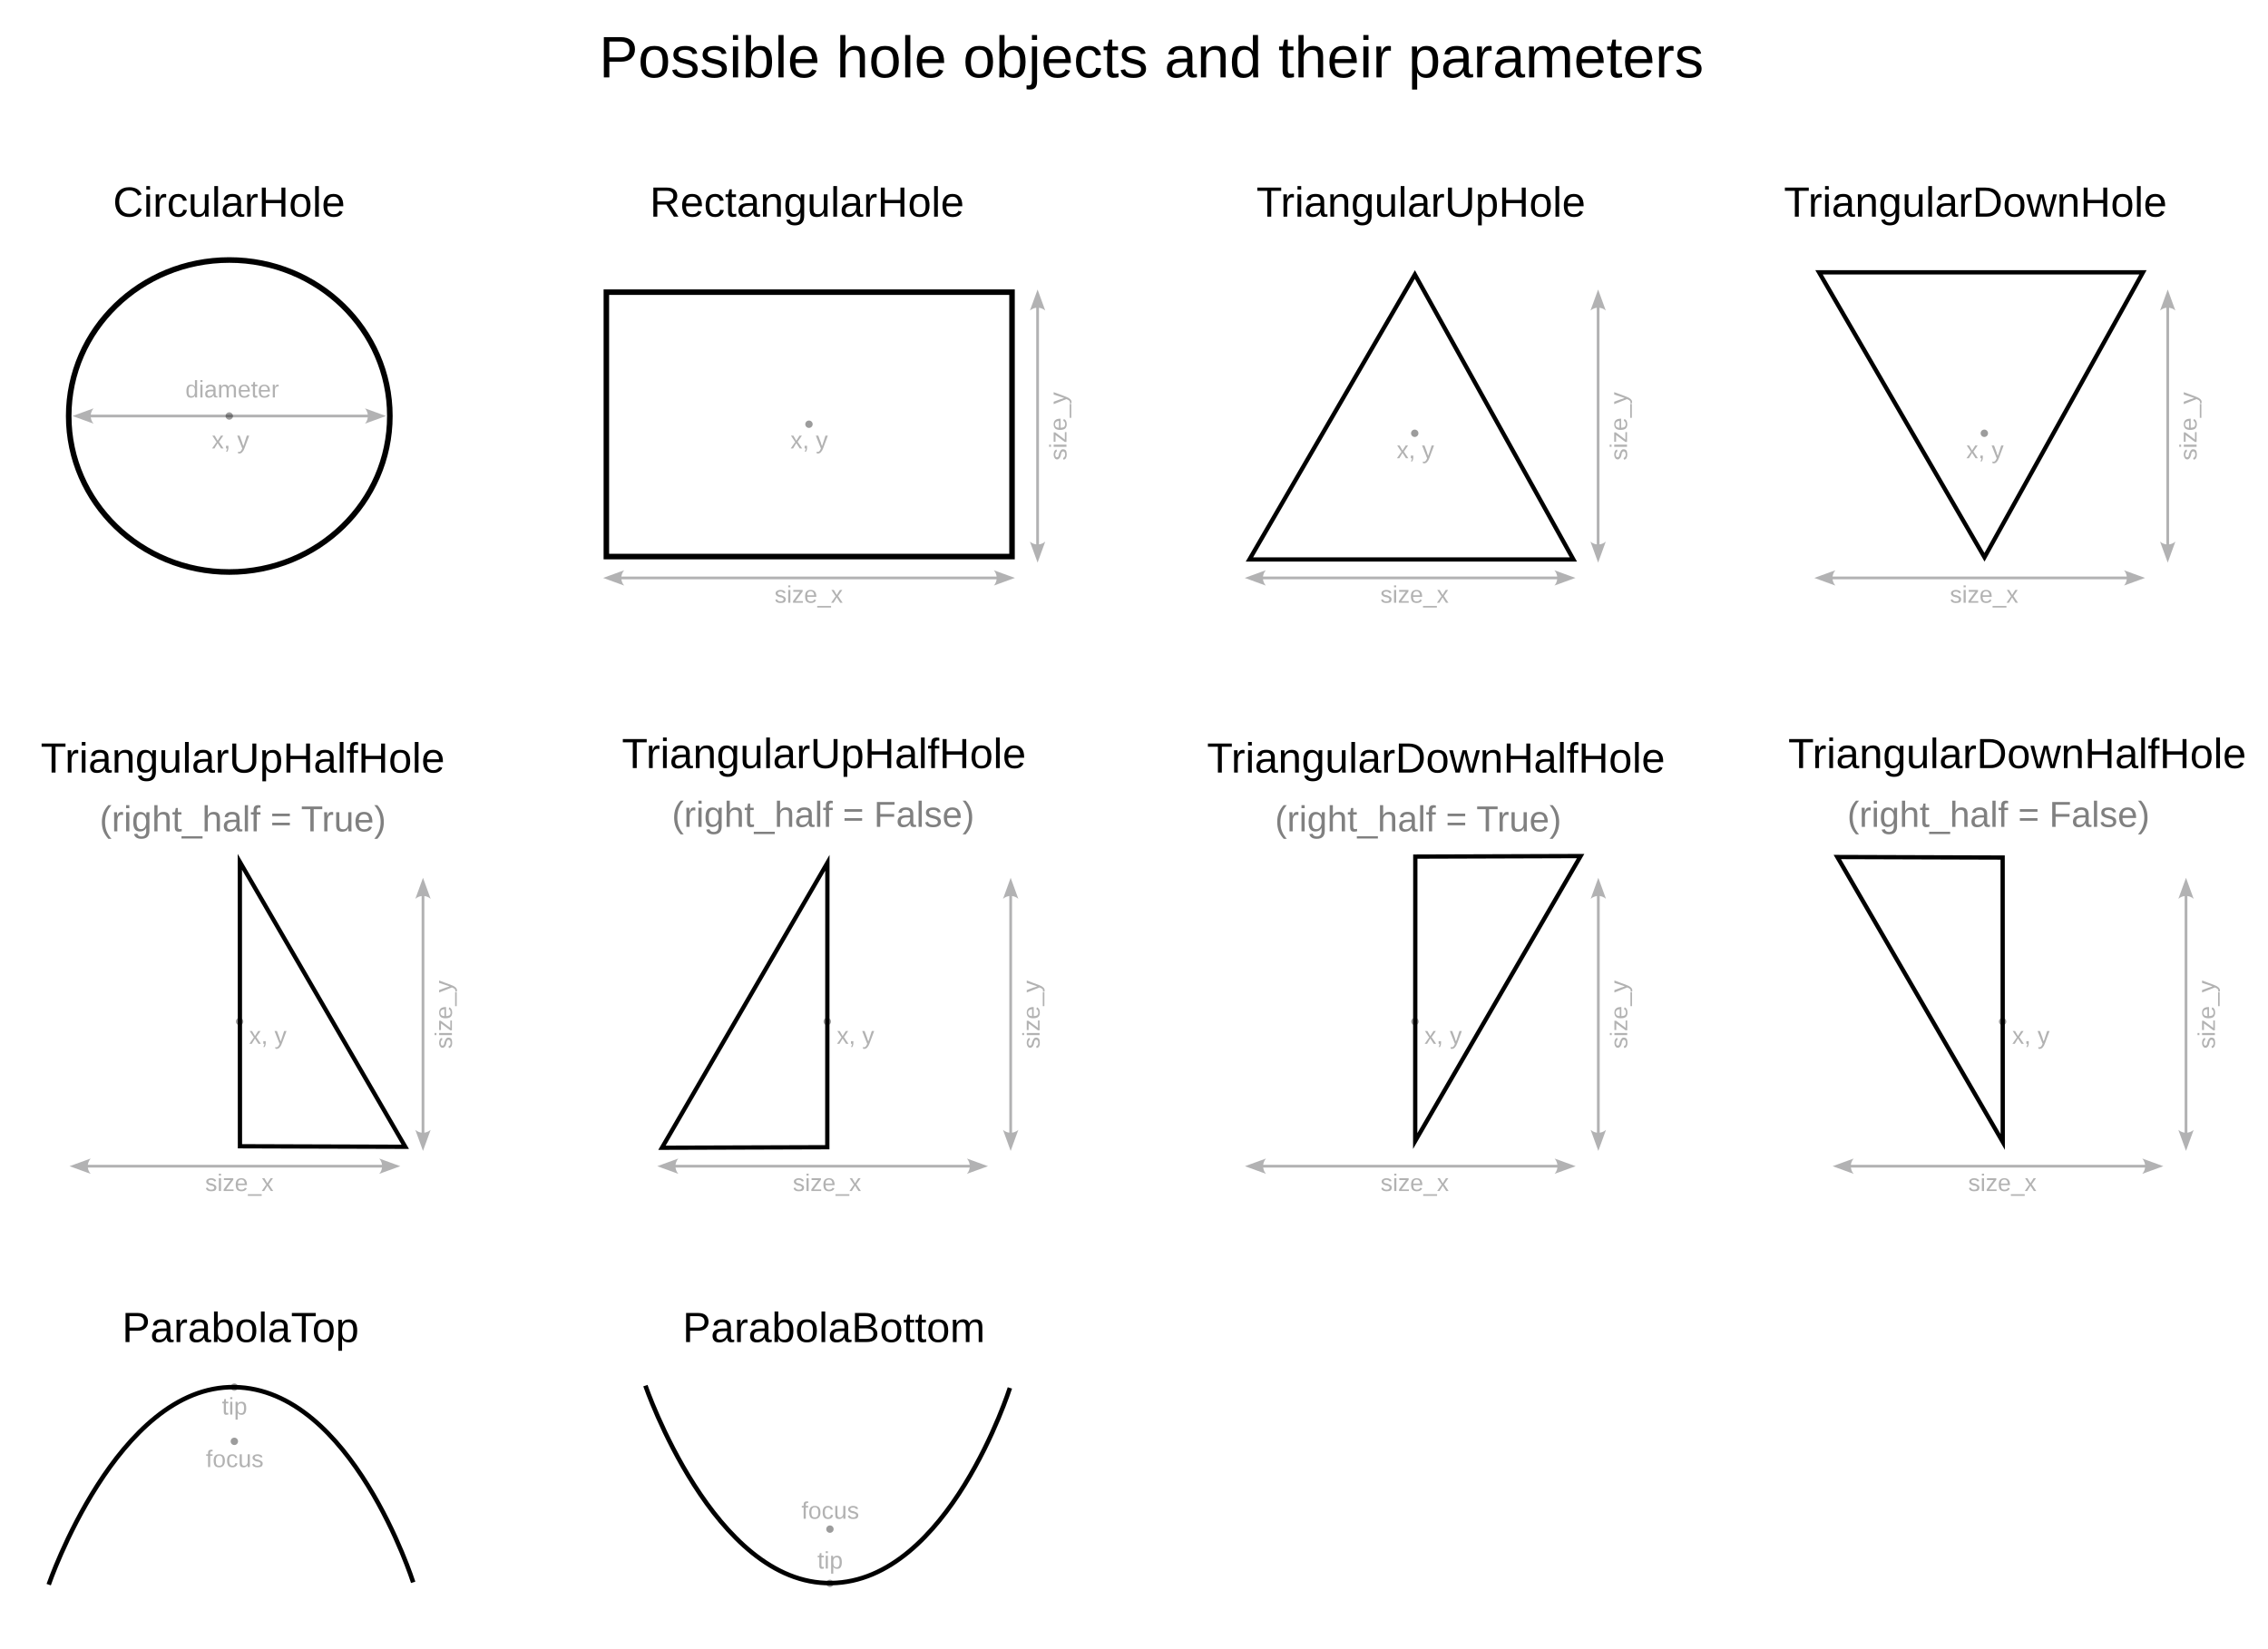
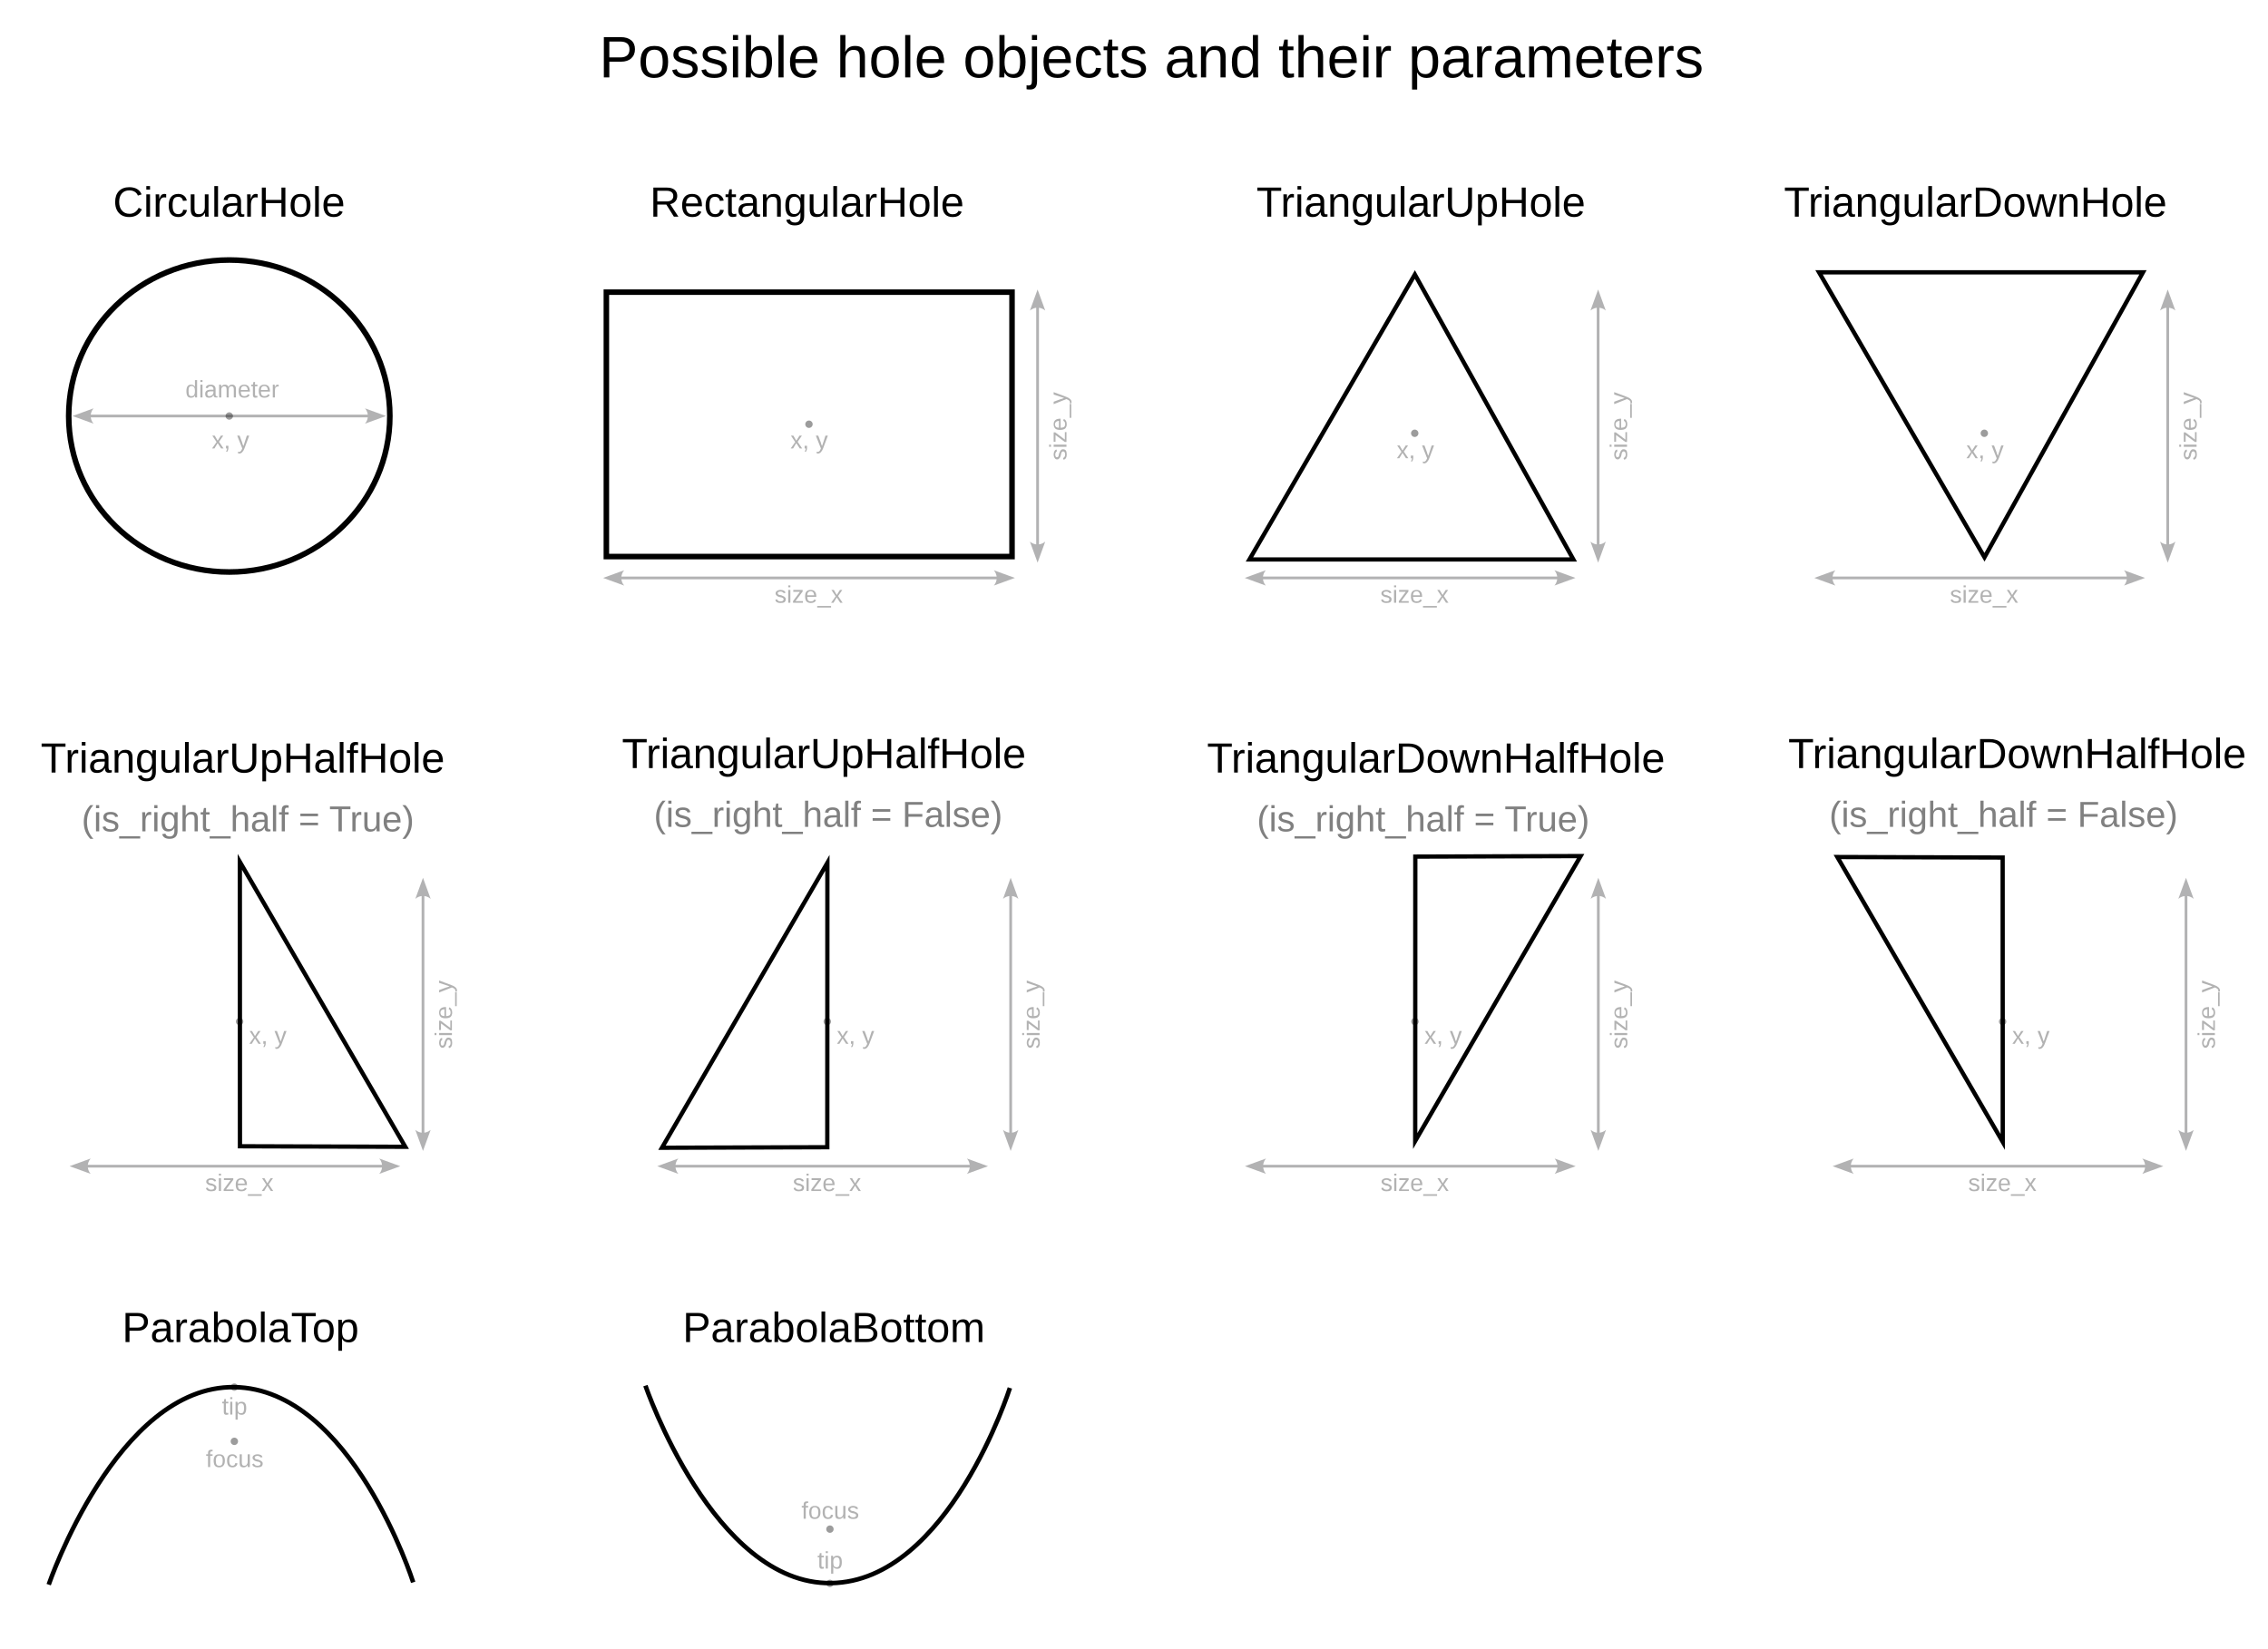
<svg xmlns="http://www.w3.org/2000/svg" width="132.743mm" height="96.524mm" viewBox="0 0 132.743 96.524" version="1.1" id="svg5" xml:space="preserve">
  <defs id="defs2">
    <marker style="overflow:visible" id="marker2083" refX="0" refY="0" orient="auto-start-reverse" markerWidth="7.7" markerHeight="5.6" viewBox="0 0 7.7 5.6" preserveAspectRatio="xMidYMid">
      <path transform="scale(0.7)" d="M -2,-4 9,0 -2,4 c 2,-2.33 2,-5.66 0,-8 z" style="fill:context-stroke;fill-rule:evenodd;stroke:none" id="path2081" />
    </marker>
    <marker style="overflow:visible" id="Arrow2" refX="0" refY="0" orient="auto-start-reverse" markerWidth="7.7" markerHeight="5.6" viewBox="0 0 7.7 5.6" preserveAspectRatio="xMidYMid">
      <path transform="scale(0.7)" d="M -2,-4 9,0 -2,4 c 2,-2.33 2,-5.66 0,-8 z" style="fill:context-stroke;fill-rule:evenodd;stroke:none" id="arrow2L" />
    </marker>
    <clipPath clipPathUnits="userSpaceOnUse" id="clipPath380">
      <rect style="fill:#f5fd48;fill-opacity:0.17;stroke-width:0.565;stroke-linecap:round" id="rect382" width="69.013" height="66.797" x="9.318" y="77.368" />
    </clipPath>
    <marker style="overflow:visible" id="Arrow2-6" refX="0" refY="0" orient="auto-start-reverse" markerWidth="7.7" markerHeight="5.6" viewBox="0 0 7.7 5.6" preserveAspectRatio="xMidYMid">
      <path transform="scale(0.7)" d="M -2,-4 9,0 -2,4 c 2,-2.33 2,-5.66 0,-8 z" style="fill:context-stroke;fill-rule:evenodd;stroke:none" id="arrow2L-7" />
    </marker>
    <marker style="overflow:visible" id="marker2083-5" refX="0" refY="0" orient="auto-start-reverse" markerWidth="7.7" markerHeight="5.6" viewBox="0 0 7.7 5.6" preserveAspectRatio="xMidYMid">
      <path transform="scale(0.7)" d="M -2,-4 9,0 -2,4 c 2,-2.33 2,-5.66 0,-8 z" style="fill:context-stroke;fill-rule:evenodd;stroke:none" id="path2081-3" />
    </marker>
  </defs>
  <g id="layer1" transform="translate(-24.59681,-61.02931)">
    <text xml:space="preserve" style="font-style:normal;font-variant:normal;font-weight:normal;font-stretch:normal;font-size:11.372px;line-height:1.25;font-family:Arial;-inkscape-font-specification:Arial;font-variant-ligatures:normal;font-variant-position:normal;font-variant-caps:normal;font-variant-numeric:normal;font-variant-alternates:normal;font-variant-east-asian:normal;font-feature-settings:normal;font-variation-settings:normal;text-indent:0;text-align:start;text-decoration-line:none;text-decoration-style:solid;text-decoration-color:#000000;letter-spacing:normal;word-spacing:normal;text-transform:none;writing-mode:lr-tb;direction:ltr;text-orientation:mixed;dominant-baseline:auto;baseline-shift:baseline;text-anchor:start;white-space:normal;shape-padding:0;shape-margin:0;inline-size:0;opacity:1;vector-effect:none;fill:#000000;fill-opacity:1;stroke-width:1;stroke-linecap:butt;stroke-linejoin:miter;stroke-miterlimit:4;stroke-dasharray:none;stroke-dashoffset:0;stroke-opacity:1;-inkscape-stroke:none;stop-color:#000000;stop-opacity:1" x="114.751" y="262.239" id="text1700" transform="matrix(0.2171463,0,0,0.2171463,6.293961,16.76607)">
      <tspan x="114.751" y="262.239" id="tspan1261" style="font-size:11.372px">CircularHole                          RectangularHole                         TriangularUpHole                 TriangularDownHole</tspan>
    </text>
    <text xml:space="preserve" style="font-style:normal;font-variant:normal;font-weight:normal;font-stretch:normal;font-size:16px;line-height:1.25;font-family:Arial;-inkscape-font-specification:Arial;font-variant-ligatures:normal;font-variant-position:normal;font-variant-caps:normal;font-variant-numeric:normal;font-variant-alternates:normal;font-variant-east-asian:normal;font-feature-settings:normal;font-variation-settings:normal;text-indent:0;text-align:start;text-decoration-line:none;text-decoration-style:solid;text-decoration-color:#000000;letter-spacing:normal;word-spacing:normal;text-transform:none;writing-mode:lr-tb;direction:ltr;text-orientation:mixed;dominant-baseline:auto;baseline-shift:baseline;text-anchor:start;white-space:normal;shape-padding:0;shape-margin:0;inline-size:0;opacity:1;vector-effect:none;fill:#000000;fill-opacity:1;stroke-width:1;stroke-linecap:butt;stroke-linejoin:miter;stroke-miterlimit:4;stroke-dasharray:none;stroke-dashoffset:0;stroke-opacity:1;-inkscape-stroke:none;stop-color:#000000;stop-opacity:1" x="344.454" y="228.606" id="text2288" transform="matrix(0.2138115,0,0,0.2138115,-13.98908,16.68043)">
      <tspan id="tspan2286" x="344.454" y="228.606">Possible hole objects and their parameters</tspan>
    </text>
    <ellipse style="fill:none;stroke:#000000;stroke-width:0.328;stroke-linecap:round;stroke-dasharray:none;stroke-opacity:1" id="path547" cx="38.016" cy="85.382" rx="9.398" ry="9.132" />
    <rect style="fill:none;stroke:#000000;stroke-width:0.323;stroke-linecap:round;stroke-dasharray:none;stroke-opacity:1" id="rect1259" width="23.743" height="15.478" x="60.086" y="78.132" />
    <path style="fill:none;stroke:#000000;stroke-width:0.25px;stroke-linecap:butt;stroke-linejoin:miter;stroke-opacity:1" d="M 97.725,93.779 H 116.684 L 107.407,77.099 Z" id="path1380" />
    <circle style="fill:#000000;fill-opacity:0.389;stroke:none;stroke-width:0.365;stroke-linecap:round;stroke-dasharray:none;stroke-opacity:1" id="path1480" cx="71.945" cy="85.863" r="0.216" />
    <text xml:space="preserve" style="font-size:1.411px;line-height:1.25;font-family:Brusher;-inkscape-font-specification:Brusher;text-decoration-color:#000000;fill:#000000;stroke-width:0.265;-inkscape-stroke:none;stop-color:#000000" x="70.861" y="87.28" id="text1848">
      <tspan id="tspan1846" style="font-style:normal;font-variant:normal;font-weight:normal;font-stretch:normal;font-size:1.411px;font-family:Arial;-inkscape-font-specification:Arial;fill:#000000;fill-opacity:0.303;stroke-width:0.265" x="70.861" y="87.28">x, y</tspan>
    </text>
    <circle style="fill:#000000;fill-opacity:0.389;stroke:none;stroke-width:0.365;stroke-linecap:round;stroke-dasharray:none;stroke-opacity:1" id="circle1850" cx="38.016" cy="85.382" r="0.216" />
    <circle style="fill:#000000;fill-opacity:0.389;stroke:none;stroke-width:0.365;stroke-linecap:round;stroke-dasharray:none;stroke-opacity:1" id="circle1856" cx="107.399" cy="86.393" r="0.216" />
    <text xml:space="preserve" style="font-size:1.411px;line-height:1.25;font-family:Brusher;-inkscape-font-specification:Brusher;text-decoration-color:#000000;fill:#000000;stroke-width:0.265;-inkscape-stroke:none;stop-color:#000000" x="106.338" y="87.854" id="text1860">
      <tspan id="tspan1858" style="font-style:normal;font-variant:normal;font-weight:normal;font-stretch:normal;font-size:1.411px;font-family:Arial;-inkscape-font-specification:Arial;fill:#000000;fill-opacity:0.303;stroke-width:0.265" x="106.338" y="87.854">x, y</tspan>
    </text>
    <path style="opacity:0.301;fill:#bfbfbf;fill-opacity:1;stroke:#000004;stroke-width:0.16;stroke-linecap:butt;stroke-linejoin:miter;stroke-dasharray:none;stroke-opacity:1;marker-start:url(#Arrow2);marker-end:url(#marker2083)" d="m 60.905,94.86 c 22.084,0 22.084,0 22.084,0" id="path1862" />
    <text xml:space="preserve" style="font-size:1.411px;line-height:1.25;font-family:Brusher;-inkscape-font-specification:Brusher;text-decoration-color:#000000;fill:#000000;stroke-width:0.265;-inkscape-stroke:none;stop-color:#000000" x="69.931" y="96.313" id="text2717">
      <tspan id="tspan2715" style="font-style:normal;font-variant:normal;font-weight:normal;font-stretch:normal;font-size:1.411px;font-family:Arial;-inkscape-font-specification:Arial;fill:#000000;fill-opacity:0.303;stroke-width:0.265" x="69.931" y="96.313">size_x</tspan>
    </text>
    <path style="opacity:0.301;fill:#bfbfbf;fill-opacity:1;stroke:#000004;stroke-width:0.16;stroke-linecap:butt;stroke-linejoin:miter;stroke-dasharray:none;stroke-opacity:1;marker-start:url(#Arrow2);marker-end:url(#marker2083)" d="m 98.457,94.86 h 17.341" id="path2731" />
    <text xml:space="preserve" style="font-size:1.411px;line-height:1.25;font-family:Brusher;-inkscape-font-specification:Brusher;text-decoration-color:#000000;fill:#000000;stroke-width:0.265;-inkscape-stroke:none;stop-color:#000000" x="105.385" y="96.313" id="text2735">
      <tspan id="tspan2733" style="font-style:normal;font-variant:normal;font-weight:normal;font-stretch:normal;font-size:1.411px;font-family:Arial;-inkscape-font-specification:Arial;fill:#000000;fill-opacity:0.303;stroke-width:0.265" x="105.385" y="96.313">size_x</tspan>
    </text>
    <path style="opacity:0.301;fill:#bfbfbf;fill-opacity:1;stroke:#000004;stroke-width:0.16;stroke-linecap:butt;stroke-linejoin:miter;stroke-dasharray:none;stroke-opacity:1;marker-start:url(#Arrow2);marker-end:url(#marker2083)" d="m 85.325,78.984 v 13.974" id="path2745" />
    <text xml:space="preserve" style="font-size:1.411px;line-height:1.25;font-family:Brusher;-inkscape-font-specification:Brusher;text-decoration-color:#000000;fill:#000000;stroke-width:0.265;-inkscape-stroke:none;stop-color:#000000" x="-87.986" y="87.016" id="text2753" transform="rotate(-90)">
      <tspan id="tspan2751" style="font-style:normal;font-variant:normal;font-weight:normal;font-stretch:normal;font-size:1.411px;font-family:Arial;-inkscape-font-specification:Arial;fill:#000000;fill-opacity:0.303;stroke-width:0.265" x="-87.986" y="87.016">size_y</tspan>
    </text>
    <path style="opacity:0.301;fill:#bfbfbf;fill-opacity:1;stroke:#000004;stroke-width:0.16;stroke-linecap:butt;stroke-linejoin:miter;stroke-dasharray:none;stroke-opacity:1;marker-start:url(#Arrow2);marker-end:url(#marker2083)" d="m 118.133,78.984 v 13.974" id="path2763" />
    <text xml:space="preserve" style="font-size:1.411px;line-height:1.25;font-family:Brusher;-inkscape-font-specification:Brusher;text-decoration-color:#000000;fill:#000000;stroke-width:0.265;-inkscape-stroke:none;stop-color:#000000" x="-87.986" y="119.824" id="text2767" transform="rotate(-90)">
      <tspan id="tspan2765" style="font-style:normal;font-variant:normal;font-weight:normal;font-stretch:normal;font-size:1.411px;font-family:Arial;-inkscape-font-specification:Arial;fill:#000000;fill-opacity:0.303;stroke-width:0.265" x="-87.986" y="119.824">size_y</tspan>
    </text>
    <path style="fill:none;stroke:#000000;stroke-width:0.25px;stroke-linecap:butt;stroke-linejoin:miter;stroke-opacity:1" d="m 48.317,128.161 -9.676,-0.031 -0.006,-16.649 z" id="path1380-5" />
    <circle style="fill:#000000;fill-opacity:0.389;stroke:none;stroke-width:0.365;stroke-linecap:round;stroke-dasharray:none;stroke-opacity:1" id="circle1856-6" cx="38.62" cy="120.83" r="0.216" />
    <text xml:space="preserve" style="font-size:1.411px;line-height:1.25;font-family:Brusher;-inkscape-font-specification:Brusher;text-decoration-color:#000000;fill:#000000;stroke-width:0.265;-inkscape-stroke:none;stop-color:#000000" x="39.175" y="122.133" id="text1860-2">
      <tspan id="tspan1858-9" style="font-style:normal;font-variant:normal;font-weight:normal;font-stretch:normal;font-size:1.411px;font-family:Arial;-inkscape-font-specification:Arial;fill:#000000;fill-opacity:0.303;stroke-width:0.265" x="39.175" y="122.133">x, y</tspan>
    </text>
    <path style="opacity:0.301;fill:#bfbfbf;fill-opacity:1;stroke:#000004;stroke-width:0.16;stroke-linecap:butt;stroke-linejoin:miter;stroke-dasharray:none;stroke-opacity:1;marker-start:url(#Arrow2-6);marker-end:url(#marker2083-5)" d="M 29.677,129.297 H 47.018" id="path2731-1" />
    <text xml:space="preserve" style="font-size:1.411px;line-height:1.25;font-family:Brusher;-inkscape-font-specification:Brusher;text-decoration-color:#000000;fill:#000000;stroke-width:0.265;-inkscape-stroke:none;stop-color:#000000" x="36.605" y="130.75" id="text2735-2">
      <tspan id="tspan2733-7" style="font-style:normal;font-variant:normal;font-weight:normal;font-stretch:normal;font-size:1.411px;font-family:Arial;-inkscape-font-specification:Arial;fill:#000000;fill-opacity:0.303;stroke-width:0.265" x="36.605" y="130.75">size_x</tspan>
    </text>
    <path style="opacity:0.301;fill:#bfbfbf;fill-opacity:1;stroke:#000004;stroke-width:0.16;stroke-linecap:butt;stroke-linejoin:miter;stroke-dasharray:none;stroke-opacity:1;marker-start:url(#Arrow2-6);marker-end:url(#marker2083-5)" d="m 49.354,113.422 v 13.974" id="path2763-0" />
    <text xml:space="preserve" style="font-size:1.411px;line-height:1.25;font-family:Brusher;-inkscape-font-specification:Brusher;text-decoration-color:#000000;fill:#000000;stroke-width:0.265;-inkscape-stroke:none;stop-color:#000000" x="-122.424" y="51.045" id="text2767-9" transform="rotate(-90)">
      <tspan id="tspan2765-3" style="font-style:normal;font-variant:normal;font-weight:normal;font-stretch:normal;font-size:1.411px;font-family:Arial;-inkscape-font-specification:Arial;fill:#000000;fill-opacity:0.303;stroke-width:0.265" x="-122.424" y="51.045">size_y</tspan>
    </text>
    <text xml:space="preserve" style="font-size:1.411px;line-height:1.25;font-family:Brusher;-inkscape-font-specification:Brusher;text-decoration-color:#000000;fill:#000000;stroke-width:0.265;-inkscape-stroke:none;stop-color:#000000" x="36.994" y="87.28" id="text2775">
      <tspan id="tspan2773" style="font-style:normal;font-variant:normal;font-weight:normal;font-stretch:normal;font-size:1.411px;font-family:Arial;-inkscape-font-specification:Arial;fill:#000000;fill-opacity:0.303;stroke-width:0.265" x="36.994" y="87.28">x, y</tspan>
    </text>
    <path style="opacity:0.301;fill:#bfbfbf;fill-opacity:1;stroke:#000004;stroke-width:0.16;stroke-linecap:butt;stroke-linejoin:miter;stroke-dasharray:none;stroke-opacity:1;marker-start:url(#Arrow2);marker-end:url(#marker2083)" d="M 29.848,85.382 H 46.184" id="path2781" />
    <text xml:space="preserve" style="font-size:1.411px;line-height:1.25;font-family:Brusher;-inkscape-font-specification:Brusher;text-decoration-color:#000000;fill:#000000;stroke-width:0.265;-inkscape-stroke:none;stop-color:#000000" x="35.446" y="84.296" id="text2789">
      <tspan id="tspan2787" style="font-style:normal;font-variant:normal;font-weight:normal;font-stretch:normal;font-size:1.411px;font-family:Arial;-inkscape-font-specification:Arial;fill:#000000;fill-opacity:0.303;stroke-width:0.265" x="35.446" y="84.296">diameter</tspan>
    </text>
    <path style="fill:none;stroke:#000000;stroke-width:0.25px;stroke-linecap:butt;stroke-linejoin:miter;stroke-opacity:1" d="m 131.063,76.971 h 18.959 l -9.276,16.68 z" id="path2799" />
    <circle style="fill:#000000;fill-opacity:0.389;stroke:none;stroke-width:0.365;stroke-linecap:round;stroke-dasharray:none;stroke-opacity:1" id="circle2801" cx="140.737" cy="86.393" r="0.216" />
    <text xml:space="preserve" style="font-size:1.411px;line-height:1.25;font-family:Brusher;-inkscape-font-specification:Brusher;text-decoration-color:#000000;fill:#000000;stroke-width:0.265;-inkscape-stroke:none;stop-color:#000000" x="139.675" y="87.854" id="text2805">
      <tspan id="tspan2803" style="font-style:normal;font-variant:normal;font-weight:normal;font-stretch:normal;font-size:1.411px;font-family:Arial;-inkscape-font-specification:Arial;fill:#000000;fill-opacity:0.303;stroke-width:0.265" x="139.675" y="87.854">x, y</tspan>
    </text>
    <path style="opacity:0.301;fill:#bfbfbf;fill-opacity:1;stroke:#000004;stroke-width:0.16;stroke-linecap:butt;stroke-linejoin:miter;stroke-dasharray:none;stroke-opacity:1;marker-start:url(#Arrow2);marker-end:url(#marker2083)" d="m 131.794,94.86 h 17.341" id="path2807" />
    <text xml:space="preserve" style="font-size:1.411px;line-height:1.25;font-family:Brusher;-inkscape-font-specification:Brusher;text-decoration-color:#000000;fill:#000000;stroke-width:0.265;-inkscape-stroke:none;stop-color:#000000" x="138.722" y="96.313" id="text2811">
      <tspan id="tspan2809" style="font-style:normal;font-variant:normal;font-weight:normal;font-stretch:normal;font-size:1.411px;font-family:Arial;-inkscape-font-specification:Arial;fill:#000000;fill-opacity:0.303;stroke-width:0.265" x="138.722" y="96.313">size_x</tspan>
    </text>
    <path style="opacity:0.301;fill:#bfbfbf;fill-opacity:1;stroke:#000004;stroke-width:0.16;stroke-linecap:butt;stroke-linejoin:miter;stroke-dasharray:none;stroke-opacity:1;marker-start:url(#Arrow2);marker-end:url(#marker2083)" d="m 151.471,78.984 v 13.974" id="path2813" />
    <text xml:space="preserve" style="font-size:1.411px;line-height:1.25;font-family:Brusher;-inkscape-font-specification:Brusher;text-decoration-color:#000000;fill:#000000;stroke-width:0.265;-inkscape-stroke:none;stop-color:#000000" x="-87.986" y="153.162" id="text2817" transform="rotate(-90)">
      <tspan id="tspan2815" style="font-style:normal;font-variant:normal;font-weight:normal;font-stretch:normal;font-size:1.411px;font-family:Arial;-inkscape-font-specification:Arial;fill:#000000;fill-opacity:0.303;stroke-width:0.265" x="-87.986" y="153.162">size_y</tspan>
    </text>
    <text xml:space="preserve" style="font-style:normal;font-variant:normal;font-weight:normal;font-stretch:normal;font-size:11.372px;line-height:1.25;font-family:Arial;-inkscape-font-specification:Arial;font-variant-ligatures:normal;font-variant-position:normal;font-variant-caps:normal;font-variant-numeric:normal;font-variant-alternates:normal;font-variant-east-asian:normal;font-feature-settings:normal;font-variation-settings:normal;text-indent:0;text-align:start;text-decoration-line:none;text-decoration-style:solid;text-decoration-color:#000000;letter-spacing:normal;word-spacing:normal;text-transform:none;writing-mode:lr-tb;direction:ltr;text-orientation:mixed;dominant-baseline:auto;baseline-shift:baseline;text-anchor:start;white-space:normal;shape-padding:0;shape-margin:0;inline-size:0;opacity:1;vector-effect:none;fill:#000000;fill-opacity:1;stroke-width:1;stroke-linecap:butt;stroke-linejoin:miter;stroke-miterlimit:4;stroke-dasharray:none;stroke-dashoffset:0;stroke-opacity:1;-inkscape-stroke:none;stop-color:#000000;stop-opacity:1" x="114.751" y="262.239" id="text3199" transform="matrix(0.2171463,0,0,0.2171463,2.060628,49.30823)">
      <tspan x="114.751" y="262.239" id="tspan3197" style="font-size:11.372px">TriangularUpHalfHole</tspan>
    </text>
-     <text xml:space="preserve" style="font-style:normal;font-variant:normal;font-weight:normal;font-stretch:normal;font-size:9.748px;line-height:1.25;font-family:Arial;-inkscape-font-specification:Arial;font-variant-ligatures:normal;font-variant-position:normal;font-variant-caps:normal;font-variant-numeric:normal;font-variant-alternates:normal;font-variant-east-asian:normal;font-feature-settings:normal;font-variation-settings:normal;text-indent:0;text-align:start;text-decoration-line:none;text-decoration-style:solid;text-decoration-color:#000000;letter-spacing:normal;word-spacing:normal;text-transform:none;writing-mode:lr-tb;direction:ltr;text-orientation:mixed;dominant-baseline:auto;baseline-shift:baseline;text-anchor:start;white-space:normal;shape-padding:0;shape-margin:0;inline-size:0;opacity:1;vector-effect:none;fill:#808080;fill-opacity:1;stroke-width:1;stroke-linecap:butt;stroke-linejoin:miter;stroke-miterlimit:4;stroke-dasharray:none;stroke-dashoffset:0;stroke-opacity:1;-inkscape-stroke:none;stop-color:#000000;stop-opacity:1" x="114.751" y="262.239" id="text3203" transform="matrix(0.2171463,0,0,0.2171463,5.509429,52.75195)">
-       <tspan x="114.751" y="262.239" id="tspan3201" style="font-size:9.748px;fill:#808080">(right_half = True)</tspan>
+     <text xml:space="preserve" style="font-style:normal;font-variant:normal;font-weight:normal;font-stretch:normal;font-size:9.748px;line-height:1.25;font-family:Arial;-inkscape-font-specification:Arial;font-variant-ligatures:normal;font-variant-position:normal;font-variant-caps:normal;font-variant-numeric:normal;font-variant-alternates:normal;font-variant-east-asian:normal;font-feature-settings:normal;font-variation-settings:normal;text-indent:0;text-align:start;text-decoration-line:none;text-decoration-style:solid;text-decoration-color:#000000;letter-spacing:normal;word-spacing:normal;text-transform:none;writing-mode:lr-tb;direction:ltr;text-orientation:mixed;dominant-baseline:auto;baseline-shift:baseline;text-anchor:start;white-space:normal;shape-padding:0;shape-margin:0;inline-size:0;opacity:1;vector-effect:none;fill:#808080;fill-opacity:1;stroke-width:1;stroke-linecap:butt;stroke-linejoin:miter;stroke-miterlimit:4;stroke-dasharray:none;stroke-dashoffset:0;stroke-opacity:1;-inkscape-stroke:none;stop-color:#000000;stop-opacity:1" x="114.751" y="262.239" id="text3203" transform="matrix(0.2171463,0,0,0.2171463,4.451095,52.75195)">
+       <tspan x="114.751" y="262.239" id="tspan3201" style="font-size:9.748px;fill:#808080">(is_right_half = True)</tspan>
    </text>
    <path style="fill:none;stroke:#000000;stroke-width:0.25px;stroke-linecap:butt;stroke-linejoin:miter;stroke-opacity:1" d="m 63.341,128.217 9.676,-0.031 0.006,-16.649 z" id="path3209" />
    <circle style="fill:#000000;fill-opacity:0.389;stroke:none;stroke-width:0.365;stroke-linecap:round;stroke-dasharray:none;stroke-opacity:1" id="circle3211" cx="73.016" cy="120.83" r="0.216" />
    <text xml:space="preserve" style="font-size:1.411px;line-height:1.25;font-family:Brusher;-inkscape-font-specification:Brusher;text-decoration-color:#000000;fill:#000000;stroke-width:0.265;-inkscape-stroke:none;stop-color:#000000" x="73.571" y="122.133" id="text3215">
      <tspan id="tspan3213" style="font-style:normal;font-variant:normal;font-weight:normal;font-stretch:normal;font-size:1.411px;font-family:Arial;-inkscape-font-specification:Arial;fill:#000000;fill-opacity:0.303;stroke-width:0.265" x="73.571" y="122.133">x, y</tspan>
    </text>
    <path style="opacity:0.301;fill:#bfbfbf;fill-opacity:1;stroke:#000004;stroke-width:0.16;stroke-linecap:butt;stroke-linejoin:miter;stroke-dasharray:none;stroke-opacity:1;marker-start:url(#Arrow2-6);marker-end:url(#marker2083-5)" d="M 64.073,129.297 H 81.414" id="path3217" />
    <text xml:space="preserve" style="font-size:1.411px;line-height:1.25;font-family:Brusher;-inkscape-font-specification:Brusher;text-decoration-color:#000000;fill:#000000;stroke-width:0.265;-inkscape-stroke:none;stop-color:#000000" x="71.001" y="130.75" id="text3221">
      <tspan id="tspan3219" style="font-style:normal;font-variant:normal;font-weight:normal;font-stretch:normal;font-size:1.411px;font-family:Arial;-inkscape-font-specification:Arial;fill:#000000;fill-opacity:0.303;stroke-width:0.265" x="71.001" y="130.75">size_x</tspan>
    </text>
    <path style="opacity:0.301;fill:#bfbfbf;fill-opacity:1;stroke:#000004;stroke-width:0.16;stroke-linecap:butt;stroke-linejoin:miter;stroke-dasharray:none;stroke-opacity:1;marker-start:url(#Arrow2-6);marker-end:url(#marker2083-5)" d="m 83.75,113.422 v 13.974" id="path3223" />
    <text xml:space="preserve" style="font-size:1.411px;line-height:1.25;font-family:Brusher;-inkscape-font-specification:Brusher;text-decoration-color:#000000;fill:#000000;stroke-width:0.265;-inkscape-stroke:none;stop-color:#000000" x="-122.424" y="85.441" id="text3227" transform="rotate(-90)">
      <tspan id="tspan3225" style="font-style:normal;font-variant:normal;font-weight:normal;font-stretch:normal;font-size:1.411px;font-family:Arial;-inkscape-font-specification:Arial;fill:#000000;fill-opacity:0.303;stroke-width:0.265" x="-122.424" y="85.441">size_y</tspan>
    </text>
    <text xml:space="preserve" style="font-style:normal;font-variant:normal;font-weight:normal;font-stretch:normal;font-size:11.372px;line-height:1.25;font-family:Arial;-inkscape-font-specification:Arial;font-variant-ligatures:normal;font-variant-position:normal;font-variant-caps:normal;font-variant-numeric:normal;font-variant-alternates:normal;font-variant-east-asian:normal;font-feature-settings:normal;font-variation-settings:normal;text-indent:0;text-align:start;text-decoration-line:none;text-decoration-style:solid;text-decoration-color:#000000;letter-spacing:normal;word-spacing:normal;text-transform:none;writing-mode:lr-tb;direction:ltr;text-orientation:mixed;dominant-baseline:auto;baseline-shift:baseline;text-anchor:start;white-space:normal;shape-padding:0;shape-margin:0;inline-size:0;opacity:1;vector-effect:none;fill:#000000;fill-opacity:1;stroke-width:1;stroke-linecap:butt;stroke-linejoin:miter;stroke-miterlimit:4;stroke-dasharray:none;stroke-dashoffset:0;stroke-opacity:1;-inkscape-stroke:none;stop-color:#000000;stop-opacity:1" x="114.751" y="262.239" id="text3231" transform="matrix(0.2171463,0,0,0.2171463,36.07833,49.04818)">
      <tspan x="114.751" y="262.239" id="tspan3229" style="font-size:11.372px">TriangularUpHalfHole</tspan>
    </text>
-     <text xml:space="preserve" style="font-style:normal;font-variant:normal;font-weight:normal;font-stretch:normal;font-size:9.748px;line-height:1.25;font-family:Arial;-inkscape-font-specification:Arial;font-variant-ligatures:normal;font-variant-position:normal;font-variant-caps:normal;font-variant-numeric:normal;font-variant-alternates:normal;font-variant-east-asian:normal;font-feature-settings:normal;font-variation-settings:normal;text-indent:0;text-align:start;text-decoration-line:none;text-decoration-style:solid;text-decoration-color:#000000;letter-spacing:normal;word-spacing:normal;text-transform:none;writing-mode:lr-tb;direction:ltr;text-orientation:mixed;dominant-baseline:auto;baseline-shift:baseline;text-anchor:start;white-space:normal;shape-padding:0;shape-margin:0;inline-size:0;opacity:1;vector-effect:none;fill:#808080;fill-opacity:1;stroke-width:1;stroke-linecap:butt;stroke-linejoin:miter;stroke-miterlimit:4;stroke-dasharray:none;stroke-dashoffset:0;stroke-opacity:1;-inkscape-stroke:none;stop-color:#000000;stop-opacity:1" x="114.751" y="262.239" id="text3235" transform="matrix(0.2171463,0,0,0.2171463,39.00386,52.48885)">
-       <tspan x="114.751" y="262.239" id="tspan3233" style="font-size:9.748px;fill:#808080">(right_half = False)</tspan>
+     <text xml:space="preserve" style="font-style:normal;font-variant:normal;font-weight:normal;font-stretch:normal;font-size:9.748px;line-height:1.25;font-family:Arial;-inkscape-font-specification:Arial;font-variant-ligatures:normal;font-variant-position:normal;font-variant-caps:normal;font-variant-numeric:normal;font-variant-alternates:normal;font-variant-east-asian:normal;font-feature-settings:normal;font-variation-settings:normal;text-indent:0;text-align:start;text-decoration-line:none;text-decoration-style:solid;text-decoration-color:#000000;letter-spacing:normal;word-spacing:normal;text-transform:none;writing-mode:lr-tb;direction:ltr;text-orientation:mixed;dominant-baseline:auto;baseline-shift:baseline;text-anchor:start;white-space:normal;shape-padding:0;shape-margin:0;inline-size:0;opacity:1;vector-effect:none;fill:#808080;fill-opacity:1;stroke-width:1;stroke-linecap:butt;stroke-linejoin:miter;stroke-miterlimit:4;stroke-dasharray:none;stroke-dashoffset:0;stroke-opacity:1;-inkscape-stroke:none;stop-color:#000000;stop-opacity:1" x="114.751" y="262.239" id="text3235" transform="matrix(0.2171463,0,0,0.2171463,37.94553,52.48885)">
+       <tspan x="114.751" y="262.239" id="tspan3233" style="font-size:9.748px;fill:#808080">(is_right_half = False)</tspan>
    </text>
    <path style="fill:none;stroke:#000000;stroke-width:0.25px;stroke-linecap:butt;stroke-linejoin:miter;stroke-opacity:1" d="m 117.109,111.143 -9.676,0.031 -0.006,16.649 z" id="path3341" />
    <circle style="fill:#000000;fill-opacity:0.389;stroke:none;stroke-width:0.365;stroke-linecap:round;stroke-dasharray:none;stroke-opacity:1" id="circle3343" cx="107.412" cy="120.83" r="0.216" />
    <text xml:space="preserve" style="font-size:1.411px;line-height:1.25;font-family:Brusher;-inkscape-font-specification:Brusher;text-decoration-color:#000000;fill:#000000;stroke-width:0.265;-inkscape-stroke:none;stop-color:#000000" x="107.966" y="122.133" id="text3347">
      <tspan id="tspan3345" style="font-style:normal;font-variant:normal;font-weight:normal;font-stretch:normal;font-size:1.411px;font-family:Arial;-inkscape-font-specification:Arial;fill:#000000;fill-opacity:0.303;stroke-width:0.265" x="107.966" y="122.133">x, y</tspan>
    </text>
    <path style="opacity:0.301;fill:#bfbfbf;fill-opacity:1;stroke:#000004;stroke-width:0.16;stroke-linecap:butt;stroke-linejoin:miter;stroke-dasharray:none;stroke-opacity:1;marker-start:url(#Arrow2-6);marker-end:url(#marker2083-5)" d="M 98.469,129.297 H 115.81" id="path3349" />
    <text xml:space="preserve" style="font-size:1.411px;line-height:1.25;font-family:Brusher;-inkscape-font-specification:Brusher;text-decoration-color:#000000;fill:#000000;stroke-width:0.265;-inkscape-stroke:none;stop-color:#000000" x="105.397" y="130.75" id="text3353">
      <tspan id="tspan3351" style="font-style:normal;font-variant:normal;font-weight:normal;font-stretch:normal;font-size:1.411px;font-family:Arial;-inkscape-font-specification:Arial;fill:#000000;fill-opacity:0.303;stroke-width:0.265" x="105.397" y="130.75">size_x</tspan>
    </text>
    <path style="opacity:0.301;fill:#bfbfbf;fill-opacity:1;stroke:#000004;stroke-width:0.16;stroke-linecap:butt;stroke-linejoin:miter;stroke-dasharray:none;stroke-opacity:1;marker-start:url(#Arrow2-6);marker-end:url(#marker2083-5)" d="m 118.145,113.422 v 13.974" id="path3355" />
    <text xml:space="preserve" style="font-size:1.411px;line-height:1.25;font-family:Brusher;-inkscape-font-specification:Brusher;text-decoration-color:#000000;fill:#000000;stroke-width:0.265;-inkscape-stroke:none;stop-color:#000000" x="-122.424" y="119.837" id="text3359" transform="rotate(-90)">
      <tspan id="tspan3357" style="font-style:normal;font-variant:normal;font-weight:normal;font-stretch:normal;font-size:1.411px;font-family:Arial;-inkscape-font-specification:Arial;fill:#000000;fill-opacity:0.303;stroke-width:0.265" x="-122.424" y="119.837">size_y</tspan>
    </text>
    <text xml:space="preserve" style="font-style:normal;font-variant:normal;font-weight:normal;font-stretch:normal;font-size:11.372px;line-height:1.25;font-family:Arial;-inkscape-font-specification:Arial;font-variant-ligatures:normal;font-variant-position:normal;font-variant-caps:normal;font-variant-numeric:normal;font-variant-alternates:normal;font-variant-east-asian:normal;font-feature-settings:normal;font-variation-settings:normal;text-indent:0;text-align:start;text-decoration-line:none;text-decoration-style:solid;text-decoration-color:#000000;letter-spacing:normal;word-spacing:normal;text-transform:none;writing-mode:lr-tb;direction:ltr;text-orientation:mixed;dominant-baseline:auto;baseline-shift:baseline;text-anchor:start;white-space:normal;shape-padding:0;shape-margin:0;inline-size:0;opacity:1;vector-effect:none;fill:#000000;fill-opacity:1;stroke-width:1;stroke-linecap:butt;stroke-linejoin:miter;stroke-miterlimit:4;stroke-dasharray:none;stroke-dashoffset:0;stroke-opacity:1;-inkscape-stroke:none;stop-color:#000000;stop-opacity:1" x="114.751" y="262.239" id="text3363" transform="matrix(0.2171463,0,0,0.2171463,70.32313,49.30823)">
      <tspan x="114.751" y="262.239" id="tspan3361" style="font-size:11.372px">TriangularDownHalfHole</tspan>
    </text>
-     <text xml:space="preserve" style="font-style:normal;font-variant:normal;font-weight:normal;font-stretch:normal;font-size:9.748px;line-height:1.25;font-family:Arial;-inkscape-font-specification:Arial;font-variant-ligatures:normal;font-variant-position:normal;font-variant-caps:normal;font-variant-numeric:normal;font-variant-alternates:normal;font-variant-east-asian:normal;font-feature-settings:normal;font-variation-settings:normal;text-indent:0;text-align:start;text-decoration-line:none;text-decoration-style:solid;text-decoration-color:#000000;letter-spacing:normal;word-spacing:normal;text-transform:none;writing-mode:lr-tb;direction:ltr;text-orientation:mixed;dominant-baseline:auto;baseline-shift:baseline;text-anchor:start;white-space:normal;shape-padding:0;shape-margin:0;inline-size:0;opacity:1;vector-effect:none;fill:#808080;fill-opacity:1;stroke-width:1;stroke-linecap:butt;stroke-linejoin:miter;stroke-miterlimit:4;stroke-dasharray:none;stroke-dashoffset:0;stroke-opacity:1;-inkscape-stroke:none;stop-color:#000000;stop-opacity:1" x="114.751" y="262.239" id="text3367" transform="matrix(0.2171463,0,0,0.2171463,74.3011,52.75195)">
-       <tspan x="114.751" y="262.239" id="tspan3365" style="font-size:9.748px;fill:#808080">(right_half = True)</tspan>
+     <text xml:space="preserve" style="font-style:normal;font-variant:normal;font-weight:normal;font-stretch:normal;font-size:9.748px;line-height:1.25;font-family:Arial;-inkscape-font-specification:Arial;font-variant-ligatures:normal;font-variant-position:normal;font-variant-caps:normal;font-variant-numeric:normal;font-variant-alternates:normal;font-variant-east-asian:normal;font-feature-settings:normal;font-variation-settings:normal;text-indent:0;text-align:start;text-decoration-line:none;text-decoration-style:solid;text-decoration-color:#000000;letter-spacing:normal;word-spacing:normal;text-transform:none;writing-mode:lr-tb;direction:ltr;text-orientation:mixed;dominant-baseline:auto;baseline-shift:baseline;text-anchor:start;white-space:normal;shape-padding:0;shape-margin:0;inline-size:0;opacity:1;vector-effect:none;fill:#808080;fill-opacity:1;stroke-width:1;stroke-linecap:butt;stroke-linejoin:miter;stroke-miterlimit:4;stroke-dasharray:none;stroke-dashoffset:0;stroke-opacity:1;-inkscape-stroke:none;stop-color:#000000;stop-opacity:1" x="114.751" y="262.239" id="text3367" transform="matrix(0.2171463,0,0,0.2171463,73.24277,52.75195)">
+       <tspan x="114.751" y="262.239" id="tspan3365" style="font-size:9.748px;fill:#808080">(is_right_half = True)</tspan>
    </text>
    <path style="fill:none;stroke:#000000;stroke-width:0.25px;stroke-linecap:butt;stroke-linejoin:miter;stroke-opacity:1" d="m 132.133,111.198 9.676,0.031 0.006,16.649 z" id="path3369" />
    <circle style="fill:#000000;fill-opacity:0.389;stroke:none;stroke-width:0.365;stroke-linecap:round;stroke-dasharray:none;stroke-opacity:1" id="circle3371" cx="141.807" cy="120.83" r="0.216" />
    <text xml:space="preserve" style="font-size:1.411px;line-height:1.25;font-family:Brusher;-inkscape-font-specification:Brusher;text-decoration-color:#000000;fill:#000000;stroke-width:0.265;-inkscape-stroke:none;stop-color:#000000" x="142.362" y="122.133" id="text3375">
      <tspan id="tspan3373" style="font-style:normal;font-variant:normal;font-weight:normal;font-stretch:normal;font-size:1.411px;font-family:Arial;-inkscape-font-specification:Arial;fill:#000000;fill-opacity:0.303;stroke-width:0.265" x="142.362" y="122.133">x, y</tspan>
    </text>
    <path style="opacity:0.301;fill:#bfbfbf;fill-opacity:1;stroke:#000004;stroke-width:0.16;stroke-linecap:butt;stroke-linejoin:miter;stroke-dasharray:none;stroke-opacity:1;marker-start:url(#Arrow2-6);marker-end:url(#marker2083-5)" d="m 132.865,129.297 h 17.341" id="path3377" />
    <text xml:space="preserve" style="font-size:1.411px;line-height:1.25;font-family:Brusher;-inkscape-font-specification:Brusher;text-decoration-color:#000000;fill:#000000;stroke-width:0.265;-inkscape-stroke:none;stop-color:#000000" x="139.793" y="130.75" id="text3381">
      <tspan id="tspan3379" style="font-style:normal;font-variant:normal;font-weight:normal;font-stretch:normal;font-size:1.411px;font-family:Arial;-inkscape-font-specification:Arial;fill:#000000;fill-opacity:0.303;stroke-width:0.265" x="139.793" y="130.75">size_x</tspan>
    </text>
    <path style="opacity:0.301;fill:#bfbfbf;fill-opacity:1;stroke:#000004;stroke-width:0.16;stroke-linecap:butt;stroke-linejoin:miter;stroke-dasharray:none;stroke-opacity:1;marker-start:url(#Arrow2-6);marker-end:url(#marker2083-5)" d="m 152.541,113.422 v 13.974" id="path3383" />
    <text xml:space="preserve" style="font-size:1.411px;line-height:1.25;font-family:Brusher;-inkscape-font-specification:Brusher;text-decoration-color:#000000;fill:#000000;stroke-width:0.265;-inkscape-stroke:none;stop-color:#000000" x="-122.424" y="154.232" id="text3387" transform="rotate(-90)">
      <tspan id="tspan3385" style="font-style:normal;font-variant:normal;font-weight:normal;font-stretch:normal;font-size:1.411px;font-family:Arial;-inkscape-font-specification:Arial;fill:#000000;fill-opacity:0.303;stroke-width:0.265" x="-122.424" y="154.232">size_y</tspan>
    </text>
    <text xml:space="preserve" style="font-style:normal;font-variant:normal;font-weight:normal;font-stretch:normal;font-size:11.372px;line-height:1.25;font-family:Arial;-inkscape-font-specification:Arial;font-variant-ligatures:normal;font-variant-position:normal;font-variant-caps:normal;font-variant-numeric:normal;font-variant-alternates:normal;font-variant-east-asian:normal;font-feature-settings:normal;font-variation-settings:normal;text-indent:0;text-align:start;text-decoration-line:none;text-decoration-style:solid;text-decoration-color:#000000;letter-spacing:normal;word-spacing:normal;text-transform:none;writing-mode:lr-tb;direction:ltr;text-orientation:mixed;dominant-baseline:auto;baseline-shift:baseline;text-anchor:start;white-space:normal;shape-padding:0;shape-margin:0;inline-size:0;opacity:1;vector-effect:none;fill:#000000;fill-opacity:1;stroke-width:1;stroke-linecap:butt;stroke-linejoin:miter;stroke-miterlimit:4;stroke-dasharray:none;stroke-dashoffset:0;stroke-opacity:1;-inkscape-stroke:none;stop-color:#000000;stop-opacity:1" x="114.751" y="262.239" id="text3391" transform="matrix(0.2171463,0,0,0.2171463,104.3408,49.04818)">
      <tspan x="114.751" y="262.239" id="tspan3389" style="font-size:11.372px">TriangularDownHalfHole</tspan>
    </text>
-     <text xml:space="preserve" style="font-style:normal;font-variant:normal;font-weight:normal;font-stretch:normal;font-size:9.748px;line-height:1.25;font-family:Arial;-inkscape-font-specification:Arial;font-variant-ligatures:normal;font-variant-position:normal;font-variant-caps:normal;font-variant-numeric:normal;font-variant-alternates:normal;font-variant-east-asian:normal;font-feature-settings:normal;font-variation-settings:normal;text-indent:0;text-align:start;text-decoration-line:none;text-decoration-style:solid;text-decoration-color:#000000;letter-spacing:normal;word-spacing:normal;text-transform:none;writing-mode:lr-tb;direction:ltr;text-orientation:mixed;dominant-baseline:auto;baseline-shift:baseline;text-anchor:start;white-space:normal;shape-padding:0;shape-margin:0;inline-size:0;opacity:1;vector-effect:none;fill:#808080;fill-opacity:1;stroke-width:1;stroke-linecap:butt;stroke-linejoin:miter;stroke-miterlimit:4;stroke-dasharray:none;stroke-dashoffset:0;stroke-opacity:1;-inkscape-stroke:none;stop-color:#000000;stop-opacity:1" x="114.751" y="262.239" id="text3395" transform="matrix(0.2171463,0,0,0.2171463,107.7955,52.48885)">
-       <tspan x="114.751" y="262.239" id="tspan3393" style="font-size:9.748px;fill:#808080">(right_half = False)</tspan>
+     <text xml:space="preserve" style="font-style:normal;font-variant:normal;font-weight:normal;font-stretch:normal;font-size:9.748px;line-height:1.25;font-family:Arial;-inkscape-font-specification:Arial;font-variant-ligatures:normal;font-variant-position:normal;font-variant-caps:normal;font-variant-numeric:normal;font-variant-alternates:normal;font-variant-east-asian:normal;font-feature-settings:normal;font-variation-settings:normal;text-indent:0;text-align:start;text-decoration-line:none;text-decoration-style:solid;text-decoration-color:#000000;letter-spacing:normal;word-spacing:normal;text-transform:none;writing-mode:lr-tb;direction:ltr;text-orientation:mixed;dominant-baseline:auto;baseline-shift:baseline;text-anchor:start;white-space:normal;shape-padding:0;shape-margin:0;inline-size:0;opacity:1;vector-effect:none;fill:#808080;fill-opacity:1;stroke-width:1;stroke-linecap:butt;stroke-linejoin:miter;stroke-miterlimit:4;stroke-dasharray:none;stroke-dashoffset:0;stroke-opacity:1;-inkscape-stroke:none;stop-color:#000000;stop-opacity:1" x="114.751" y="262.239" id="text3395" transform="matrix(0.2171463,0,0,0.2171463,106.7372,52.48885)">
+       <tspan x="114.751" y="262.239" id="tspan3393" style="font-size:9.748px;fill:#808080">(is_right_half = False)</tspan>
    </text>
    <text xml:space="preserve" style="font-style:normal;font-variant:normal;font-weight:normal;font-stretch:normal;font-size:11.372px;line-height:1.25;font-family:Arial;-inkscape-font-specification:Arial;font-variant-ligatures:normal;font-variant-position:normal;font-variant-caps:normal;font-variant-numeric:normal;font-variant-alternates:normal;font-variant-east-asian:normal;font-feature-settings:normal;font-variation-settings:normal;text-indent:0;text-align:start;text-decoration-line:none;text-decoration-style:solid;text-decoration-color:#000000;letter-spacing:normal;word-spacing:normal;text-transform:none;writing-mode:lr-tb;direction:ltr;text-orientation:mixed;dominant-baseline:auto;baseline-shift:baseline;text-anchor:start;white-space:normal;shape-padding:0;shape-margin:0;inline-size:0;opacity:1;vector-effect:none;fill:#000000;fill-opacity:1;stroke-width:1;stroke-linecap:butt;stroke-linejoin:miter;stroke-miterlimit:4;stroke-dasharray:none;stroke-dashoffset:0;stroke-opacity:1;-inkscape-stroke:none;stop-color:#000000;stop-opacity:1" x="114.751" y="262.239" id="text639" transform="matrix(0.2171463,0,0,0.2171463,6.823128,82.64574)">
      <tspan x="114.751" y="262.239" id="tspan637" style="font-size:11.372px">ParabolaTop</tspan>
    </text>
    <path style="fill:none;stroke:#000000;stroke-width:0.265px;stroke-linecap:butt;stroke-linejoin:miter;stroke-opacity:1" d="m 27.447,153.792 c 0,0 3.992,-11.658 10.866,-11.56 6.873,0.098 10.467,11.425 10.467,11.425" id="path873" />
    <text xml:space="preserve" style="font-size:1.411px;line-height:1.25;font-family:Brusher;-inkscape-font-specification:Brusher;text-decoration-color:#000000;fill:#000000;stroke-width:0.265;-inkscape-stroke:none;stop-color:#000000" x="37.584" y="143.837" id="text924">
      <tspan id="tspan922" style="font-style:normal;font-variant:normal;font-weight:normal;font-stretch:normal;font-size:1.411px;font-family:Arial;-inkscape-font-specification:Arial;fill:#000000;fill-opacity:0.303;stroke-width:0.265" x="37.584" y="143.837">tip</tspan>
    </text>
    <circle style="fill:#000000;fill-opacity:0.389;stroke:none;stroke-width:0.365;stroke-linecap:round;stroke-dasharray:none;stroke-opacity:1" id="circle926" cx="38.313" cy="142.229" r="0.216" />
    <text xml:space="preserve" style="font-size:1.411px;line-height:1.25;font-family:Brusher;-inkscape-font-specification:Brusher;text-decoration-color:#000000;fill:#000000;stroke-width:0.265;-inkscape-stroke:none;stop-color:#000000" x="36.647" y="146.911" id="text930">
      <tspan id="tspan928" style="font-style:normal;font-variant:normal;font-weight:normal;font-stretch:normal;font-size:1.411px;font-family:Arial;-inkscape-font-specification:Arial;fill:#000000;fill-opacity:0.303;stroke-width:0.265" x="36.647" y="146.911">focus</tspan>
    </text>
    <circle style="fill:#000000;fill-opacity:0.389;stroke:none;stroke-width:0.365;stroke-linecap:round;stroke-dasharray:none;stroke-opacity:1" id="circle932" cx="38.313" cy="145.404" r="0.216" />
    <text xml:space="preserve" style="font-style:normal;font-variant:normal;font-weight:normal;font-stretch:normal;font-size:11.372px;line-height:1.25;font-family:Arial;-inkscape-font-specification:Arial;font-variant-ligatures:normal;font-variant-position:normal;font-variant-caps:normal;font-variant-numeric:normal;font-variant-alternates:normal;font-variant-east-asian:normal;font-feature-settings:normal;font-variation-settings:normal;text-indent:0;text-align:start;text-decoration-line:none;text-decoration-style:solid;text-decoration-color:#000000;letter-spacing:normal;word-spacing:normal;text-transform:none;writing-mode:lr-tb;direction:ltr;text-orientation:mixed;dominant-baseline:auto;baseline-shift:baseline;text-anchor:start;white-space:normal;shape-padding:0;shape-margin:0;inline-size:0;opacity:1;vector-effect:none;fill:#000000;fill-opacity:1;stroke-width:1;stroke-linecap:butt;stroke-linejoin:miter;stroke-miterlimit:4;stroke-dasharray:none;stroke-dashoffset:0;stroke-opacity:1;-inkscape-stroke:none;stop-color:#000000;stop-opacity:1" x="114.751" y="262.239" id="text936" transform="matrix(0.2171463,0,0,0.2171463,39.63146,82.64574)">
      <tspan x="114.751" y="262.239" id="tspan934" style="font-size:11.372px">ParabolaBottom</tspan>
    </text>
    <path style="fill:none;stroke:#000000;stroke-width:0.265px;stroke-linecap:butt;stroke-linejoin:miter;stroke-opacity:1" d="m 62.372,142.142 c 0,0 3.992,11.658 10.866,11.56 6.873,-0.098 10.467,-11.425 10.467,-11.425" id="path938" />
    <text xml:space="preserve" style="font-size:1.411px;line-height:1.25;font-family:Brusher;-inkscape-font-specification:Brusher;text-decoration-color:#000000;fill:#000000;stroke-width:0.265;-inkscape-stroke:none;stop-color:#000000" x="72.442" y="152.851" id="text942">
      <tspan id="tspan940" style="font-style:normal;font-variant:normal;font-weight:normal;font-stretch:normal;font-size:1.411px;font-family:Arial;-inkscape-font-specification:Arial;fill:#000000;fill-opacity:0.303;stroke-width:0.265" x="72.442" y="152.851">tip</tspan>
    </text>
    <circle style="fill:#000000;fill-opacity:0.389;stroke:none;stroke-width:0.365;stroke-linecap:round;stroke-dasharray:none;stroke-opacity:1" id="circle944" cx="73.172" cy="150.543" r="0.216" />
    <text xml:space="preserve" style="font-size:1.411px;line-height:1.25;font-family:Brusher;-inkscape-font-specification:Brusher;text-decoration-color:#000000;fill:#000000;stroke-width:0.265;-inkscape-stroke:none;stop-color:#000000" x="71.506" y="149.933" id="text948">
      <tspan id="tspan946" style="font-style:normal;font-variant:normal;font-weight:normal;font-stretch:normal;font-size:1.411px;font-family:Arial;-inkscape-font-specification:Arial;fill:#000000;fill-opacity:0.303;stroke-width:0.265" x="71.506" y="149.933">focus</tspan>
    </text>
    <circle style="fill:#000000;fill-opacity:0.389;stroke:none;stroke-width:0.365;stroke-linecap:round;stroke-dasharray:none;stroke-opacity:1" id="circle950" cx="73.172" cy="153.718" r="0.216" />
  </g>
</svg>
